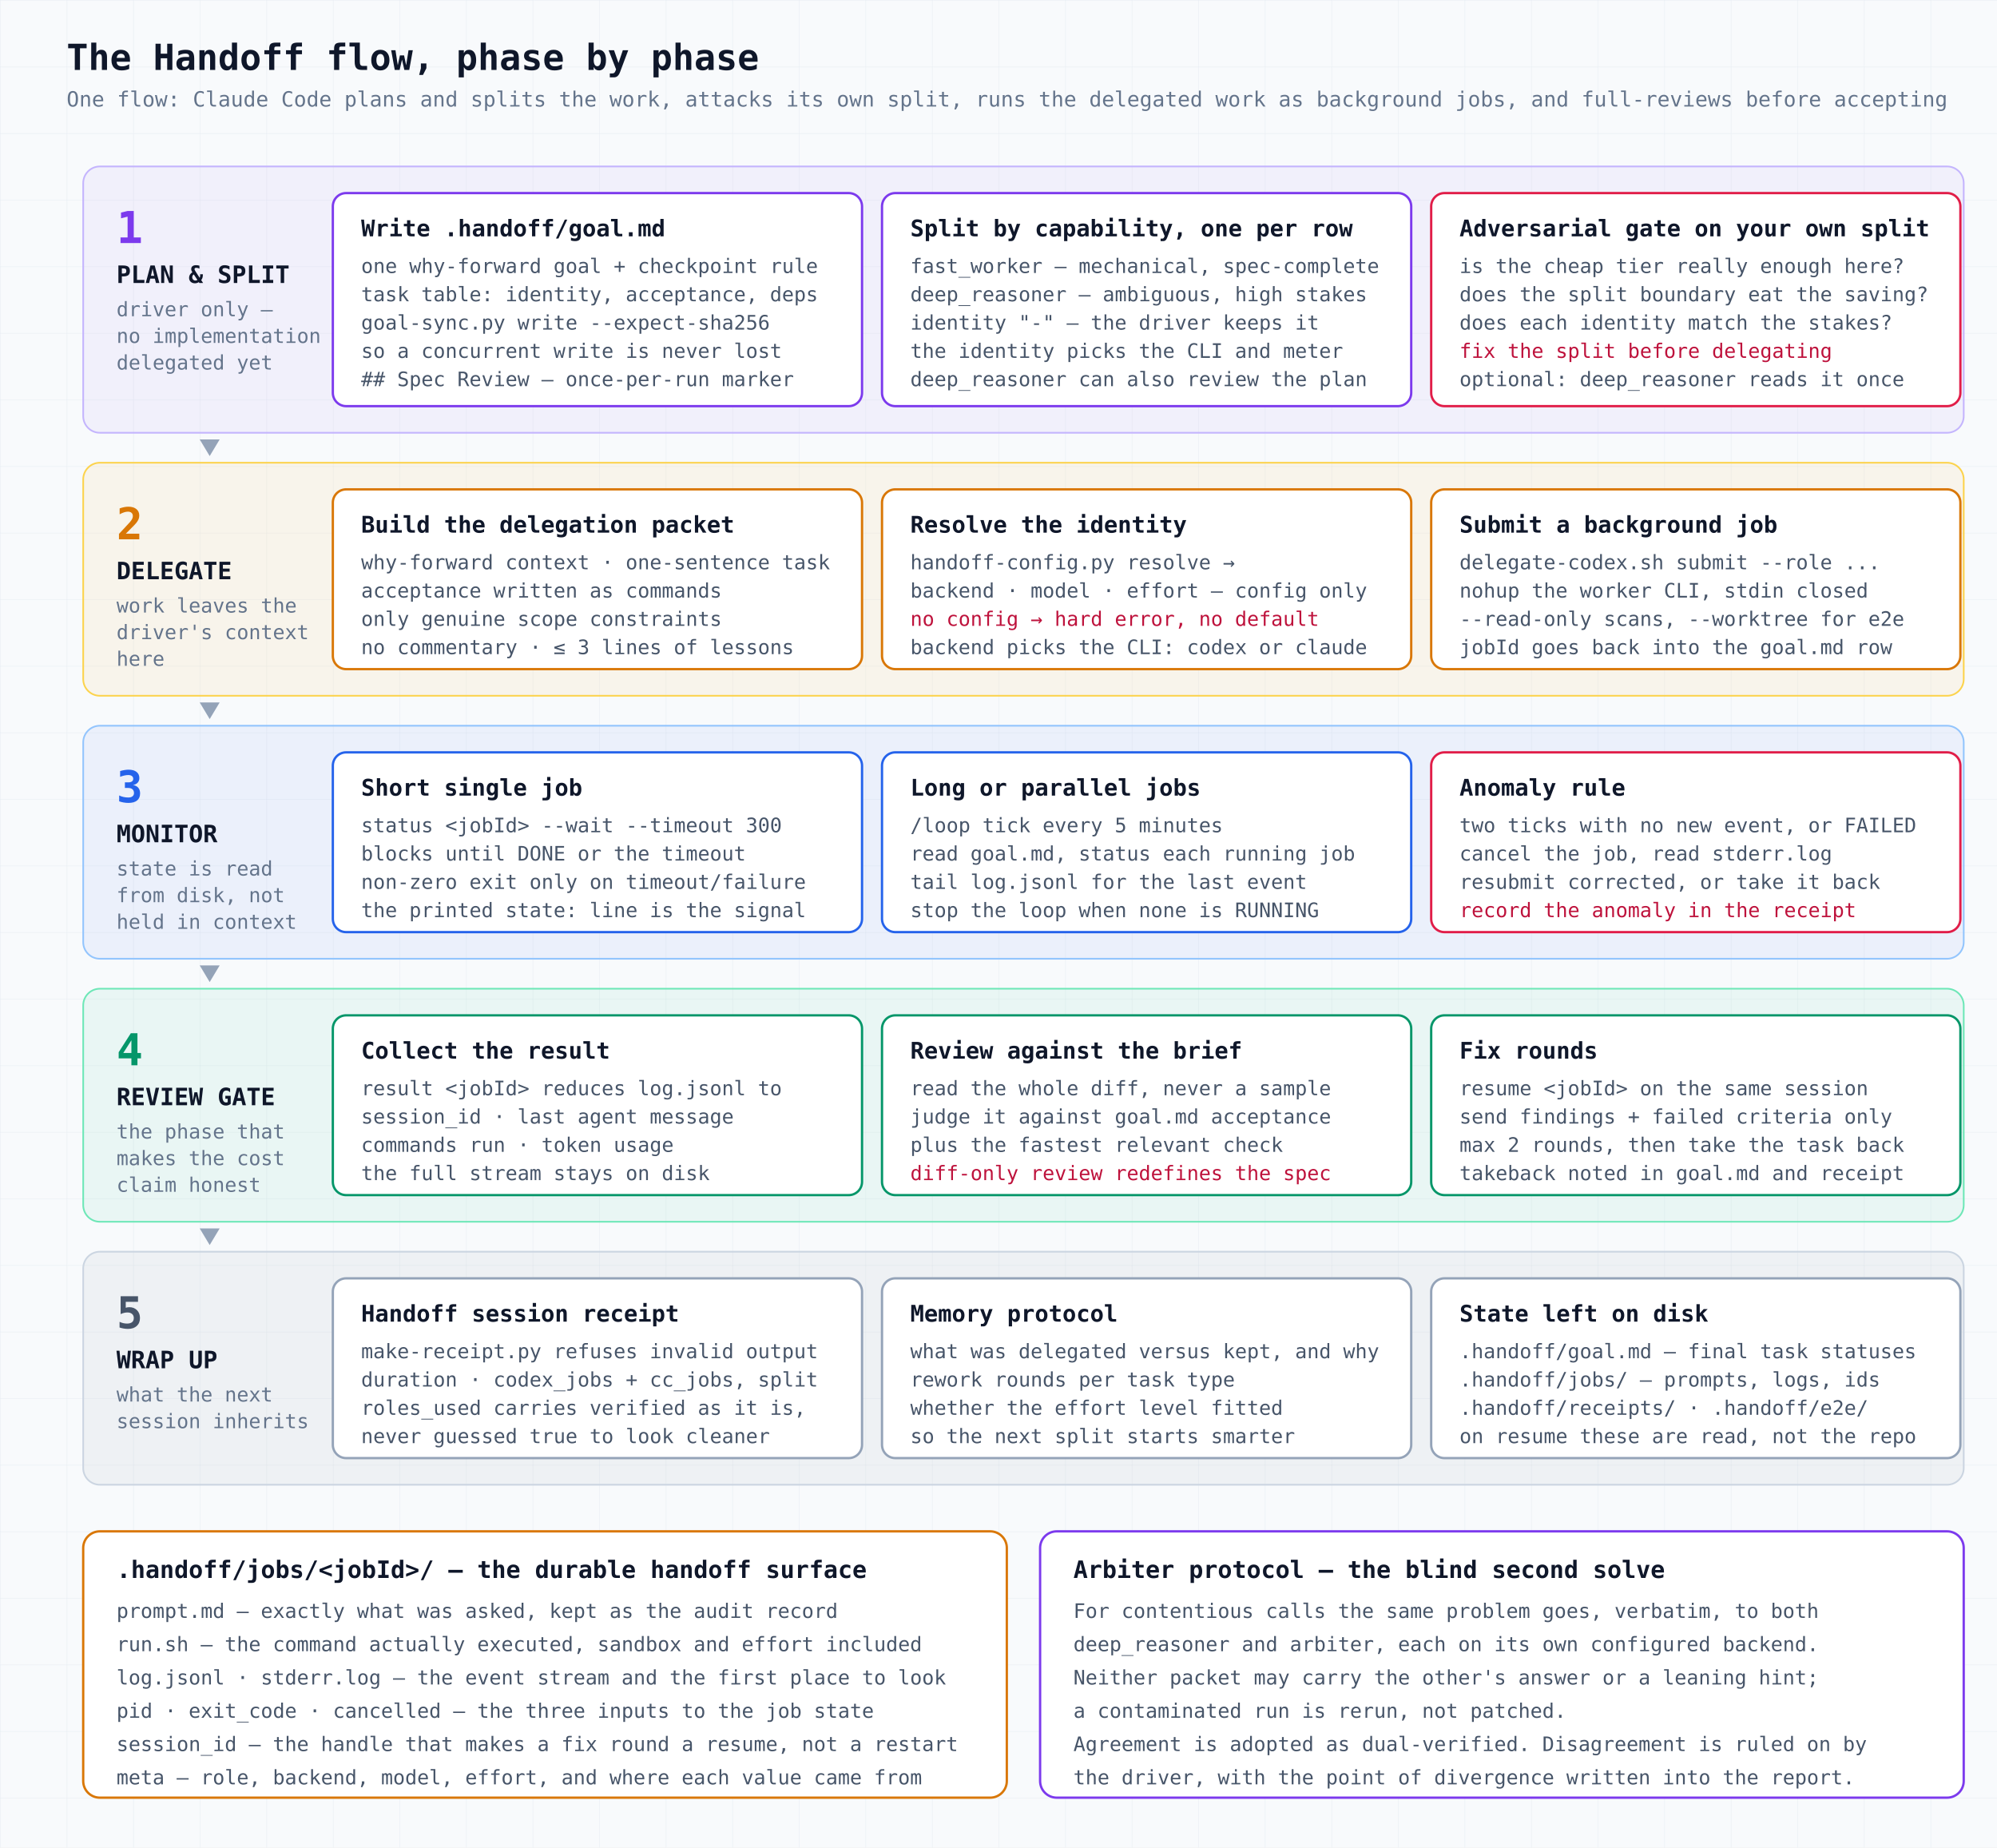
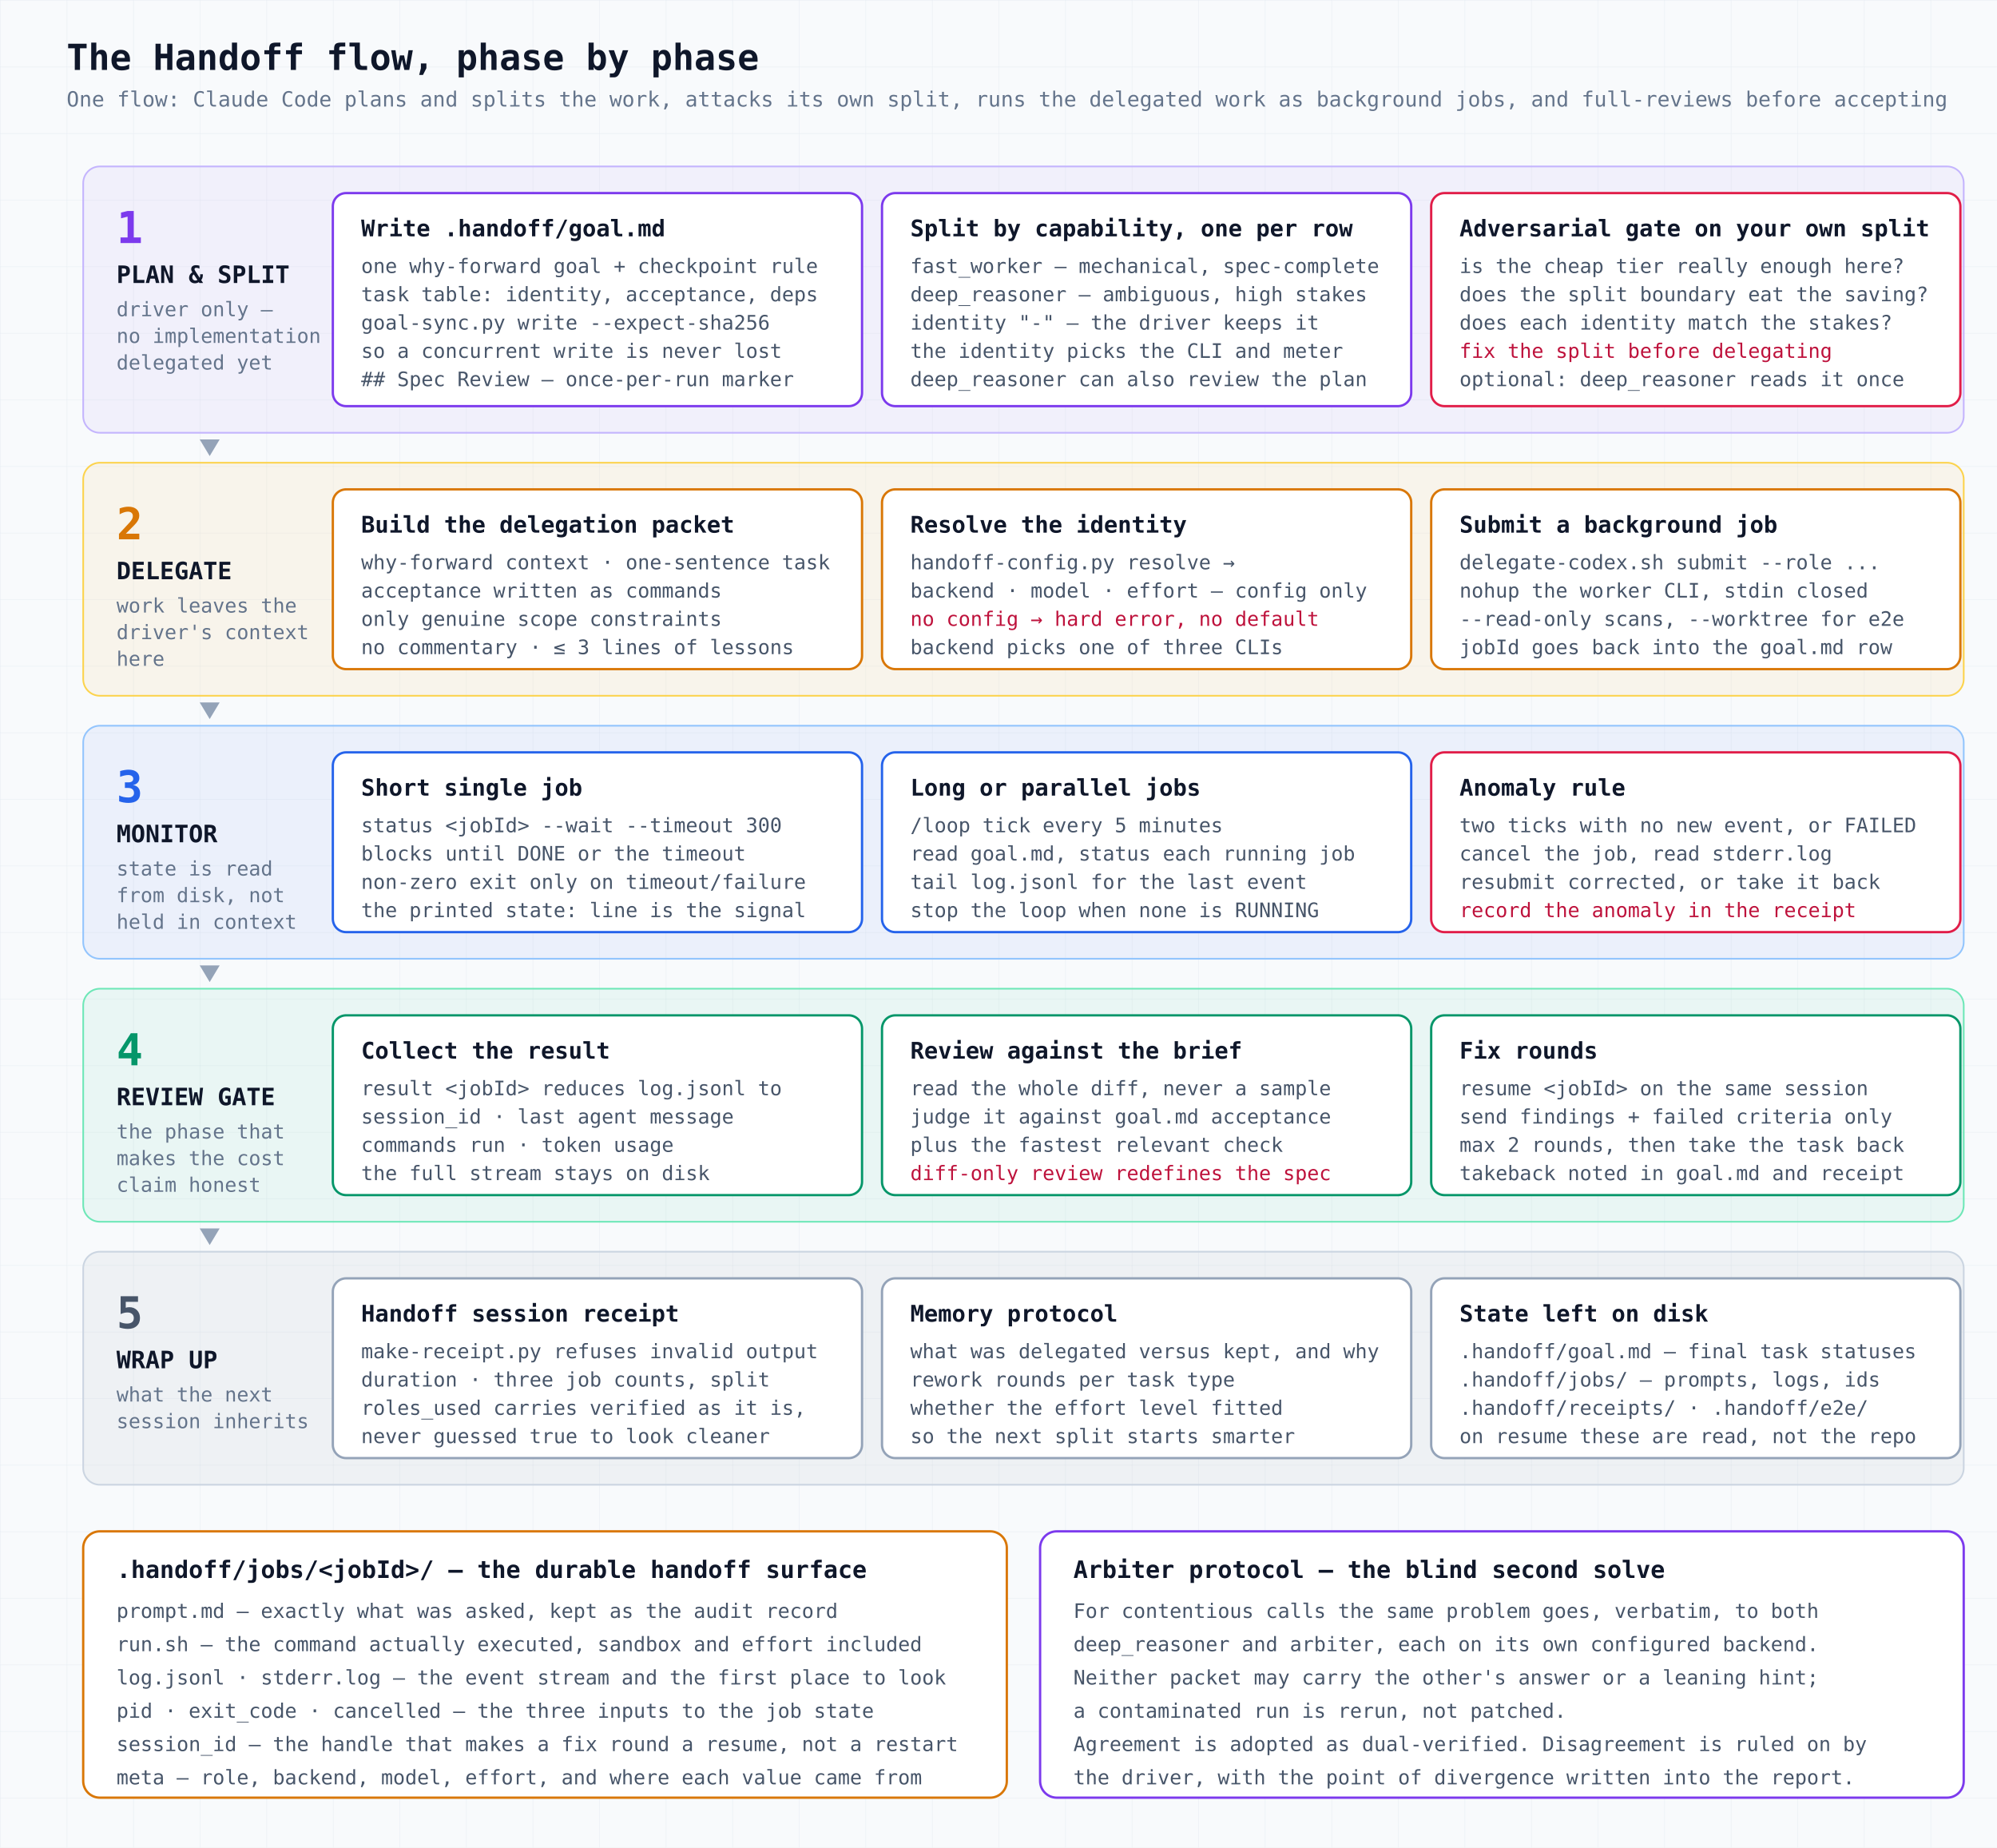
<svg xmlns="http://www.w3.org/2000/svg" viewBox="0 0 1200 1110">
  <style>
    text { font-family: 'JetBrains Mono', 'SF Mono', 'Cascadia Code', ui-monospace, monospace; }
    .title { font-size: 21.6px; font-weight: 700; fill: #0f172a; }
    .subtitle { font-size: 12.6px; fill: #64748b; }
    .bandnum { font-size: 26.4px; font-weight: 700; }
    .bandname { font-size: 14.4px; font-weight: 700; fill: #0f172a; }
    .bandsub { font-size: 12px; fill: #64748b; }
    .cardtitle { font-size: 13.8px; font-weight: 700; fill: #0f172a; }
    .line { font-size: 12px; fill: #475569; }
    .warn { font-size: 12px; fill: #be123c; }
    .cardhead { font-size: 14.4px; font-weight: 700; fill: #0f172a; }
  </style>
  <defs>
    <pattern id="grid" width="40" height="40" patternUnits="userSpaceOnUse">
      <path d="M 40 0 L 0 0 0 40" fill="none" stroke="#e6ebf2" stroke-width="0.5" />
    </pattern>
  </defs>
  <rect width="1200" height="1110" fill="#f8fafc" />
  <rect width="1200" height="1110" fill="url(#grid)" />
  <text x="40" y="42" class="title">The Handoff flow, phase by phase</text>
  <text x="40" y="64" class="subtitle">One flow: Claude Code plans and splits the work, attacks its own split, runs the delegated work as background jobs, and full-reviews before accepting</text>
  <rect x="50" y="100" width="1130" height="160" rx="10" fill="rgba(139,92,246,0.06)" stroke="#c4b5fd" stroke-width="1" />
  <text x="70" y="146" class="bandnum" fill="#7c3aed">1</text>
  <text x="70" y="170" class="bandname">PLAN &amp; SPLIT</text>
  <text x="70" y="190" class="bandsub">driver only —</text>
  <text x="70" y="206" class="bandsub">no implementation</text>
  <text x="70" y="222" class="bandsub">delegated yet</text>
  <rect x="200" y="116" width="318" height="128" rx="8" fill="#ffffff" stroke="#7c3aed" stroke-width="1.4" />
  <text x="217" y="142" class="cardtitle">Write .handoff/goal.md</text>
  <text x="217" y="164" class="line">one why-forward goal + checkpoint rule</text>
  <text x="217" y="181" class="line">task table: identity, acceptance, deps</text>
  <text x="217" y="198" class="line">goal-sync.py write --expect-sha256</text>
  <text x="217" y="215" class="line">so a concurrent write is never lost</text>
  <text x="217" y="232" class="line">## Spec Review — once-per-run marker</text>
  <rect x="530" y="116" width="318" height="128" rx="8" fill="#ffffff" stroke="#7c3aed" stroke-width="1.4" />
  <text x="547" y="142" class="cardtitle">Split by capability, one per row</text>
  <text x="547" y="164" class="line">fast_worker — mechanical, spec-complete</text>
  <text x="547" y="181" class="line">deep_reasoner — ambiguous, high stakes</text>
  <text x="547" y="198" class="line">identity "-" — the driver keeps it</text>
  <text x="547" y="215" class="line">the identity picks the CLI and meter</text>
  <text x="547" y="232" class="line">deep_reasoner can also review the plan</text>
  <rect x="860" y="116" width="318" height="128" rx="8" fill="#ffffff" stroke="#e11d48" stroke-width="1.4" />
  <text x="877" y="142" class="cardtitle">Adversarial gate on your own split</text>
  <text x="877" y="164" class="line">is the cheap tier really enough here?</text>
  <text x="877" y="181" class="line">does the split boundary eat the saving?</text>
  <text x="877" y="198" class="line">does each identity match the stakes?</text>
  <text x="877" y="215" class="warn">fix the split before delegating</text>
  <text x="877" y="232" class="line">optional: deep_reasoner reads it once</text>
  <polygon points="120,264 132,264 126,274" fill="#94a3b8" />
  <rect x="50" y="278" width="1130" height="140" rx="10" fill="rgba(245,158,11,0.07)" stroke="#fcd34d" stroke-width="1" />
  <text x="70" y="324" class="bandnum" fill="#d97706">2</text>
  <text x="70" y="348" class="bandname">DELEGATE</text>
  <text x="70" y="368" class="bandsub">work leaves the</text>
  <text x="70" y="384" class="bandsub">driver's context</text>
  <text x="70" y="400" class="bandsub">here</text>
  <rect x="200" y="294" width="318" height="108" rx="8" fill="#ffffff" stroke="#d97706" stroke-width="1.4" />
  <text x="217" y="320" class="cardtitle">Build the delegation packet</text>
  <text x="217" y="342" class="line">why-forward context · one-sentence task</text>
  <text x="217" y="359" class="line">acceptance written as commands</text>
  <text x="217" y="376" class="line">only genuine scope constraints</text>
  <text x="217" y="393" class="line">no commentary · ≤ 3 lines of lessons</text>
  <rect x="530" y="294" width="318" height="108" rx="8" fill="#ffffff" stroke="#d97706" stroke-width="1.4" />
  <text x="547" y="320" class="cardtitle">Resolve the identity</text>
  <text x="547" y="342" class="line">handoff-config.py resolve →</text>
  <text x="547" y="359" class="line">backend · model · effort — config only</text>
  <text x="547" y="376" class="warn">no config → hard error, no default</text>
-   <text x="547" y="393" class="line">backend picks the CLI: codex or claude</text>
+   <text x="547" y="393" class="line">backend picks one of three CLIs</text>
  <rect x="860" y="294" width="318" height="108" rx="8" fill="#ffffff" stroke="#d97706" stroke-width="1.4" />
  <text x="877" y="320" class="cardtitle">Submit a background job</text>
  <text x="877" y="342" class="line">delegate-codex.sh submit --role ...</text>
  <text x="877" y="359" class="line">nohup the worker CLI, stdin closed</text>
  <text x="877" y="376" class="line">--read-only scans, --worktree for e2e</text>
  <text x="877" y="393" class="line">jobId goes back into the goal.md row</text>
  <polygon points="120,422 132,422 126,432" fill="#94a3b8" />
  <rect x="50" y="436" width="1130" height="140" rx="10" fill="rgba(37,99,235,0.06)" stroke="#93c5fd" stroke-width="1" />
  <text x="70" y="482" class="bandnum" fill="#2563eb">3</text>
  <text x="70" y="506" class="bandname">MONITOR</text>
  <text x="70" y="526" class="bandsub">state is read</text>
  <text x="70" y="542" class="bandsub">from disk, not</text>
  <text x="70" y="558" class="bandsub">held in context</text>
  <rect x="200" y="452" width="318" height="108" rx="8" fill="#ffffff" stroke="#2563eb" stroke-width="1.4" />
  <text x="217" y="478" class="cardtitle">Short single job</text>
  <text x="217" y="500" class="line">status &lt;jobId&gt; --wait --timeout 300</text>
  <text x="217" y="517" class="line">blocks until DONE or the timeout</text>
  <text x="217" y="534" class="line">non-zero exit only on timeout/failure</text>
  <text x="217" y="551" class="line">the printed state: line is the signal</text>
  <rect x="530" y="452" width="318" height="108" rx="8" fill="#ffffff" stroke="#2563eb" stroke-width="1.4" />
  <text x="547" y="478" class="cardtitle">Long or parallel jobs</text>
  <text x="547" y="500" class="line">/loop tick every 5 minutes</text>
  <text x="547" y="517" class="line">read goal.md, status each running job</text>
  <text x="547" y="534" class="line">tail log.jsonl for the last event</text>
  <text x="547" y="551" class="line">stop the loop when none is RUNNING</text>
  <rect x="860" y="452" width="318" height="108" rx="8" fill="#ffffff" stroke="#e11d48" stroke-width="1.4" />
  <text x="877" y="478" class="cardtitle">Anomaly rule</text>
  <text x="877" y="500" class="line">two ticks with no new event, or FAILED</text>
  <text x="877" y="517" class="line">cancel the job, read stderr.log</text>
  <text x="877" y="534" class="line">resubmit corrected, or take it back</text>
  <text x="877" y="551" class="warn">record the anomaly in the receipt</text>
  <polygon points="120,580 132,580 126,590" fill="#94a3b8" />
  <rect x="50" y="594" width="1130" height="140" rx="10" fill="rgba(16,185,129,0.06)" stroke="#6ee7b7" stroke-width="1" />
  <text x="70" y="640" class="bandnum" fill="#059669">4</text>
  <text x="70" y="664" class="bandname">REVIEW GATE</text>
  <text x="70" y="684" class="bandsub">the phase that</text>
  <text x="70" y="700" class="bandsub">makes the cost</text>
  <text x="70" y="716" class="bandsub">claim honest</text>
  <rect x="200" y="610" width="318" height="108" rx="8" fill="#ffffff" stroke="#059669" stroke-width="1.4" />
  <text x="217" y="636" class="cardtitle">Collect the result</text>
  <text x="217" y="658" class="line">result &lt;jobId&gt; reduces log.jsonl to</text>
  <text x="217" y="675" class="line">session_id · last agent message</text>
  <text x="217" y="692" class="line">commands run · token usage</text>
  <text x="217" y="709" class="line">the full stream stays on disk</text>
  <rect x="530" y="610" width="318" height="108" rx="8" fill="#ffffff" stroke="#059669" stroke-width="1.4" />
  <text x="547" y="636" class="cardtitle">Review against the brief</text>
  <text x="547" y="658" class="line">read the whole diff, never a sample</text>
  <text x="547" y="675" class="line">judge it against goal.md acceptance</text>
  <text x="547" y="692" class="line">plus the fastest relevant check</text>
  <text x="547" y="709" class="warn">diff-only review redefines the spec</text>
  <rect x="860" y="610" width="318" height="108" rx="8" fill="#ffffff" stroke="#059669" stroke-width="1.4" />
  <text x="877" y="636" class="cardtitle">Fix rounds</text>
  <text x="877" y="658" class="line">resume &lt;jobId&gt; on the same session</text>
  <text x="877" y="675" class="line">send findings + failed criteria only</text>
  <text x="877" y="692" class="line">max 2 rounds, then take the task back</text>
  <text x="877" y="709" class="line">takeback noted in goal.md and receipt</text>
  <polygon points="120,738 132,738 126,748" fill="#94a3b8" />
  <rect x="50" y="752" width="1130" height="140" rx="10" fill="rgba(100,116,139,0.07)" stroke="#cbd5e1" stroke-width="1" />
  <text x="70" y="798" class="bandnum" fill="#475569">5</text>
  <text x="70" y="822" class="bandname">WRAP UP</text>
  <text x="70" y="842" class="bandsub">what the next</text>
  <text x="70" y="858" class="bandsub">session inherits</text>
  <rect x="200" y="768" width="318" height="108" rx="8" fill="#ffffff" stroke="#94a3b8" stroke-width="1.4" />
  <text x="217" y="794" class="cardtitle">Handoff session receipt</text>
  <text x="217" y="816" class="line">make-receipt.py refuses invalid output</text>
-   <text x="217" y="833" class="line">duration · codex_jobs + cc_jobs, split</text>
+   <text x="217" y="833" class="line">duration · three job counts, split</text>
  <text x="217" y="850" class="line">roles_used carries verified as it is,</text>
  <text x="217" y="867" class="line">never guessed true to look cleaner</text>
  <rect x="530" y="768" width="318" height="108" rx="8" fill="#ffffff" stroke="#94a3b8" stroke-width="1.4" />
  <text x="547" y="794" class="cardtitle">Memory protocol</text>
  <text x="547" y="816" class="line">what was delegated versus kept, and why</text>
  <text x="547" y="833" class="line">rework rounds per task type</text>
  <text x="547" y="850" class="line">whether the effort level fitted</text>
  <text x="547" y="867" class="line">so the next split starts smarter</text>
  <rect x="860" y="768" width="318" height="108" rx="8" fill="#ffffff" stroke="#94a3b8" stroke-width="1.4" />
  <text x="877" y="794" class="cardtitle">State left on disk</text>
  <text x="877" y="816" class="line">.handoff/goal.md — final task statuses</text>
  <text x="877" y="833" class="line">.handoff/jobs/ — prompts, logs, ids</text>
  <text x="877" y="850" class="line">.handoff/receipts/ · .handoff/e2e/</text>
  <text x="877" y="867" class="line">on resume these are read, not the repo</text>
  <rect x="50" y="920" width="555" height="160" rx="10" fill="#ffffff" stroke="#d97706" stroke-width="1.4" />
  <text x="70" y="948" class="cardhead">.handoff/jobs/&lt;jobId&gt;/ — the durable handoff surface</text>
  <text x="70" y="972" class="line">prompt.md — exactly what was asked, kept as the audit record</text>
  <text x="70" y="992" class="line">run.sh — the command actually executed, sandbox and effort included</text>
  <text x="70" y="1012" class="line">log.jsonl · stderr.log — the event stream and the first place to look</text>
  <text x="70" y="1032" class="line">pid · exit_code · cancelled — the three inputs to the job state</text>
  <text x="70" y="1052" class="line">session_id — the handle that makes a fix round a resume, not a restart</text>
  <text x="70" y="1072" class="line">meta — role, backend, model, effort, and where each value came from</text>
  <rect x="625" y="920" width="555" height="160" rx="10" fill="#ffffff" stroke="#7c3aed" stroke-width="1.4" />
  <text x="645" y="948" class="cardhead">Arbiter protocol — the blind second solve</text>
  <text x="645" y="972" class="line">For contentious calls the same problem goes, verbatim, to both</text>
  <text x="645" y="992" class="line">deep_reasoner and arbiter, each on its own configured backend.</text>
  <text x="645" y="1012" class="line">Neither packet may carry the other's answer or a leaning hint;</text>
  <text x="645" y="1032" class="line">a contaminated run is rerun, not patched.</text>
  <text x="645" y="1052" class="line">Agreement is adopted as dual-verified. Disagreement is ruled on by</text>
  <text x="645" y="1072" class="line">the driver, with the point of divergence written into the report.</text>
</svg>
